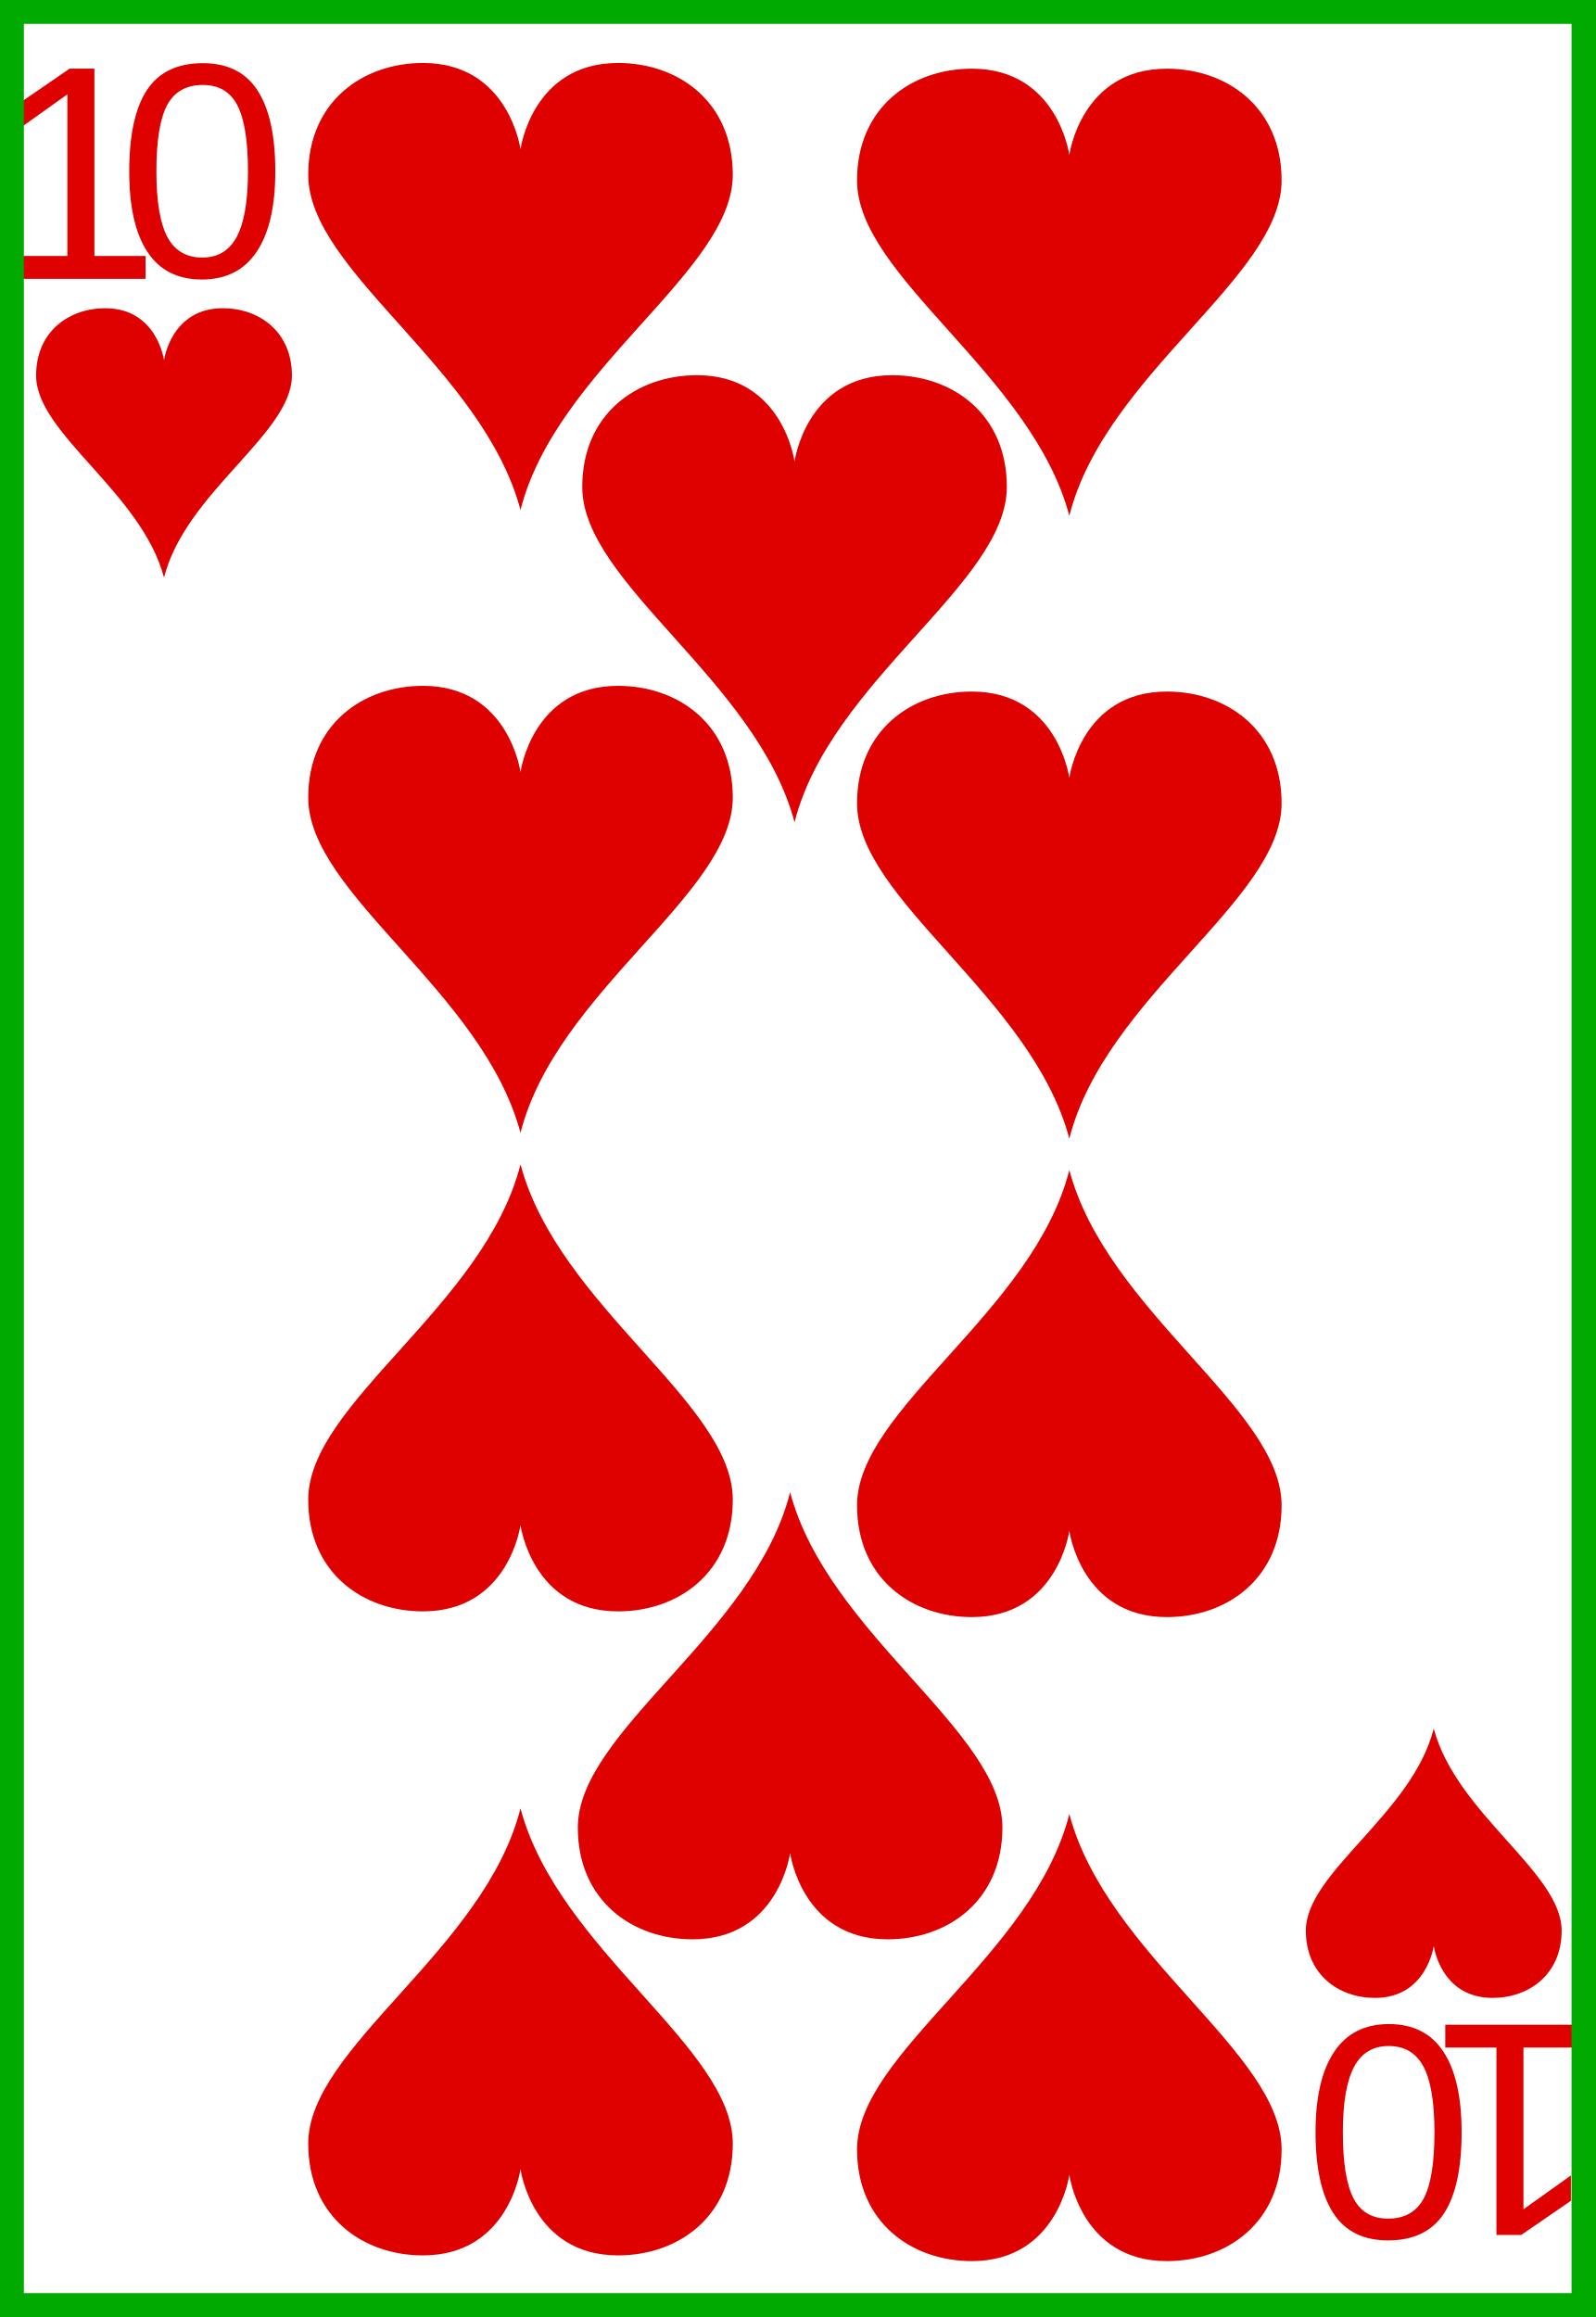
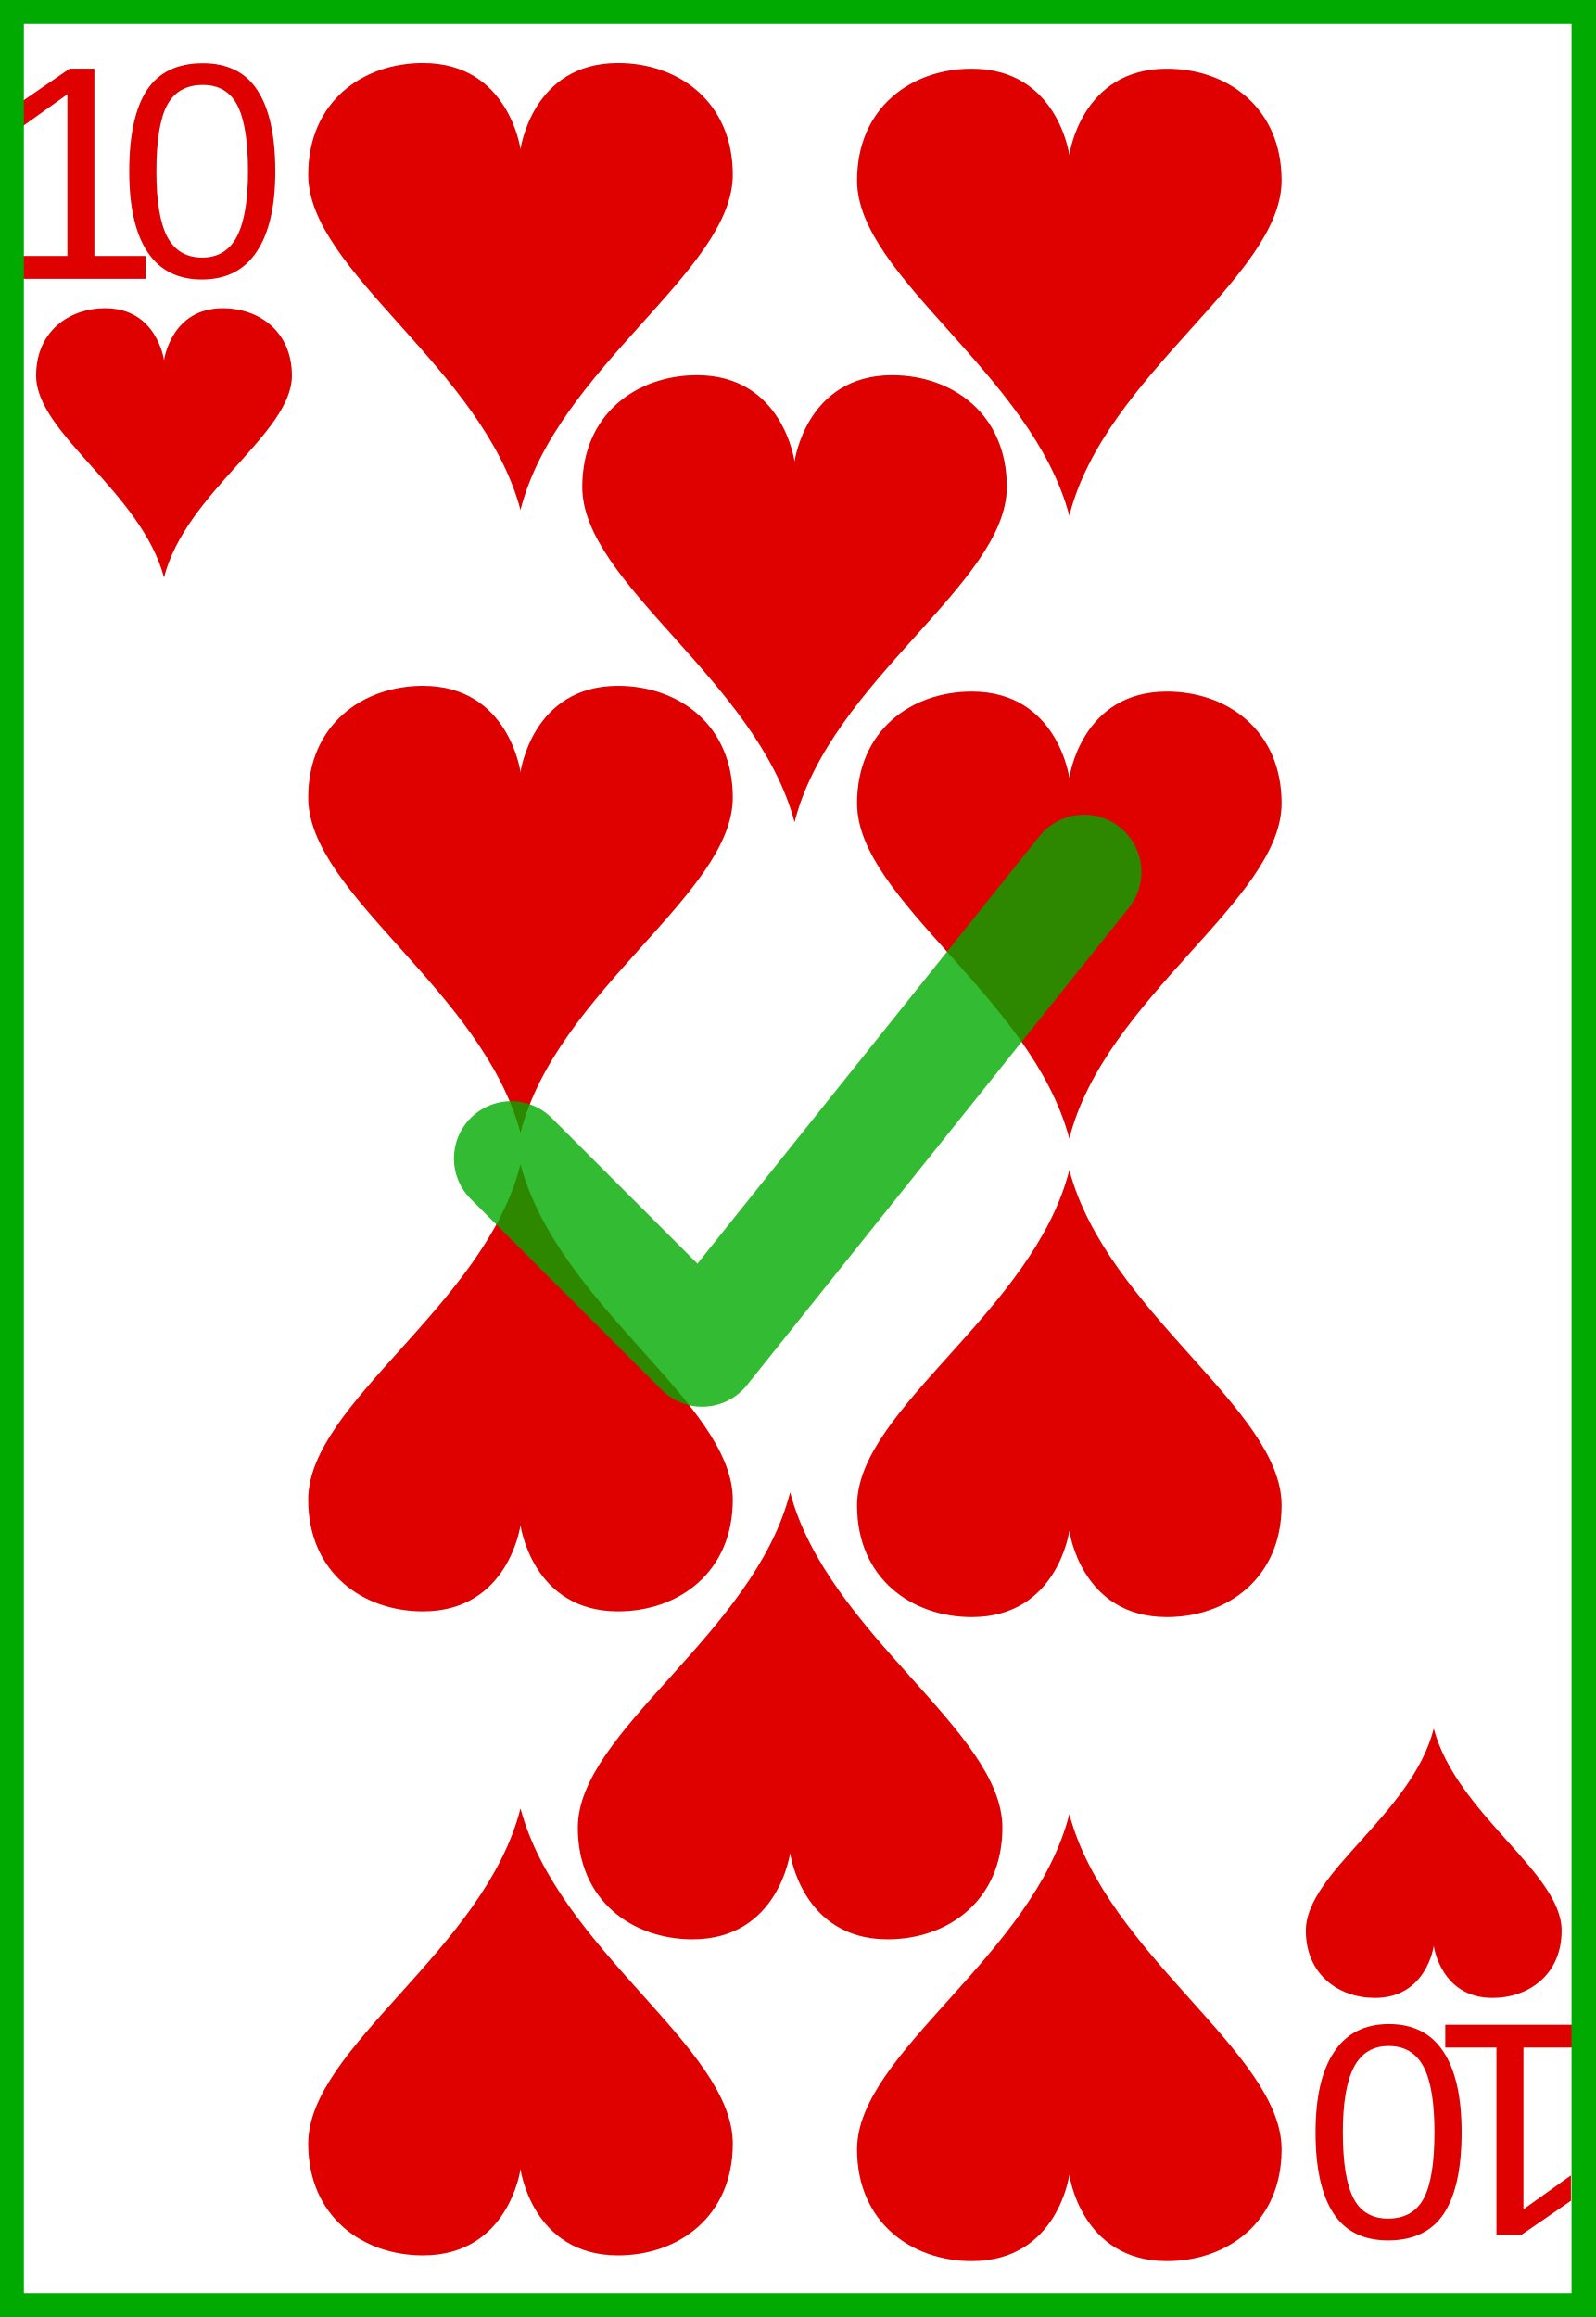
<svg xmlns="http://www.w3.org/2000/svg" xmlns:xlink="http://www.w3.org/1999/xlink" width="167.087pt" height="242.667pt" viewBox="0 0 167.087 242.667" xml:space="preserve" id="svg2" version="1.1">
  <defs id="defs41">
    <radialGradient xlink:href="#linearGradient3773" id="radialGradient3781" cx="-0.158" cy="-8.835" fx="-0.158" fy="-8.835" r="8" gradientTransform="matrix(-1.584269,-0.02349808,0.03071979,-2.477574,-0.2485638,-26.71351)" gradientUnits="userSpaceOnUse" />
    <linearGradient id="linearGradient3773">
      <stop style="stop-color:#000000;stop-opacity:1;" offset="0" id="stop3775" />
      <stop style="stop-color:#000000;stop-opacity:0.649;" offset="1" id="stop3777" />
    </linearGradient>
    <radialGradient xlink:href="#linearGradient3773" id="radialGradient3957" cx="-0.158" cy="-8.835" fx="-0.158" fy="-8.835" r="8" gradientTransform="matrix(-1.584269,-0.02349808,0.03071979,-2.477574,-0.2485638,-26.71351)" gradientUnits="userSpaceOnUse" />
    <linearGradient id="linearGradient3959">
      <stop style="stop-color:#000000;stop-opacity:1;" offset="0" id="stop3961" />
      <stop style="stop-color:#000000;stop-opacity:0.649;" offset="1" id="stop3963" />
    </linearGradient>
    <radialGradient r="81.903" fy="509.476" fx="168.025" cy="509.476" cx="168.025" gradientTransform="matrix(1.25656,-0.7774064,0.3366382,0.5361257,-221.2021,359.2426)" gradientUnits="userSpaceOnUse" id="radialGradient3975" xlink:href="#linearGradient3784-4" />
    <linearGradient id="linearGradient3784-4">
      <stop style="stop-color:#ffffff;stop-opacity:0.435;" offset="0" id="stop3786-8" />
      <stop style="stop-color:#000000;stop-opacity:0;" offset="1" id="stop3788-6" />
    </linearGradient>
    <radialGradient xlink:href="#linearGradient3784-4-5" id="radialGradient3929" gradientUnits="userSpaceOnUse" gradientTransform="matrix(1.25656,-0.7774064,0.3366382,0.5361257,-221.2021,359.2426)" cx="168.025" cy="509.476" fx="168.025" fy="509.476" r="81.903" />
    <linearGradient id="linearGradient3784-4-5">
      <stop style="stop-color:#ffffff;stop-opacity:0.489;" offset="0" id="stop3786-8-0" />
      <stop style="stop-color:#000000;stop-opacity:0;" offset="1" id="stop3788-6-3" />
    </linearGradient>
    <radialGradient xlink:href="#linearGradient3784-4-1" id="radialGradient3927" gradientUnits="userSpaceOnUse" gradientTransform="matrix(1.25656,-0.7774064,0.3366382,0.5361257,-221.2021,359.2426)" cx="168.025" cy="509.476" fx="168.025" fy="509.476" r="81.903" />
    <linearGradient id="linearGradient3784-4-1">
      <stop style="stop-color:#ffffff;stop-opacity:0.237;" offset="0" id="stop3786-8-03" />
      <stop style="stop-color:#000000;stop-opacity:0;" offset="1" id="stop3788-6-6" />
    </linearGradient>
    <radialGradient xlink:href="#linearGradient3768" id="radialGradient3776" cx="-0.206" cy="-4.579" fx="-0.206" fy="-4.579" r="8" gradientTransform="matrix(-1,0,0,-1.720176,-0.4120407,-13.02719)" gradientUnits="userSpaceOnUse" />
    <linearGradient id="linearGradient3768">
      <stop style="stop-color:#df0000;stop-opacity:1;" offset="0" id="stop3770" />
      <stop style="stop-color:#df0000;stop-opacity:0.672;" offset="1" id="stop3772" />
    </linearGradient>
    <radialGradient r="81.903" fy="511.223" fx="171.487" cy="511.223" cx="171.487" gradientTransform="matrix(1.152989,-0.6739155,0.3948202,0.6754904,-233.6326,270.4008)" gradientUnits="userSpaceOnUse" id="radialGradient4013" xlink:href="#linearGradient3784-4-6" />
    <linearGradient id="linearGradient3784-4-6">
      <stop style="stop-color:#ffffff;stop-opacity:0.313;" offset="0" id="stop3786-8-8" />
      <stop style="stop-color:#000000;stop-opacity:0;" offset="1" id="stop3788-6-8" />
    </linearGradient>
    <radialGradient r="81.903" fy="492.632" fx="159.354" cy="492.632" cx="159.354" gradientTransform="matrix(1.089478,-0.715138,0.4464527,0.6562658,-244.9333,290.9185)" gradientUnits="userSpaceOnUse" id="radialGradient4013-8" xlink:href="#linearGradient3784-4-2" />
    <linearGradient id="linearGradient3784-4-2">
      <stop style="stop-color:#ffffff;stop-opacity:0.29;" offset="0" id="stop3786-8-1" />
      <stop style="stop-color:#000000;stop-opacity:0;" offset="1" id="stop3788-6-5" />
    </linearGradient>
    <radialGradient r="81.903" fy="492.632" fx="159.354" cy="492.632" cx="159.354" gradientTransform="matrix(1.089478,-0.715138,0.4464527,0.6562658,-244.9333,290.9185)" gradientUnits="userSpaceOnUse" id="radialGradient3073" xlink:href="#linearGradient3784-4-2" />
  </defs>
  <g id="Layer_x0020_1" style="fill-rule:nonzero;clip-rule:nonzero;stroke:#000000;stroke-miterlimit:4;">
    <path style="fill:#FFFFFF;stroke-width:0.5;" d="M166.837,235.548c0,3.777-3.087,6.869-6.871,6.869H7.111c-3.775,0-6.861-3.092-6.861-6.869V7.12C0.25,3.343,3.336,0.25,7.111,0.25h152.855    c3.784,0,6.871,3.093,6.871,6.87v228.428z" id="path5" />
    <g style="stroke:none;" id="g7">
      <g id="g9">
				
			</g>
    </g>
    <g id="g15">
			
		</g>
    <g id="g19">
			
		</g>
    <g style="stroke:none;" id="g23">
      <g id="g25">
				
			</g>
    </g>
    <g style="stroke:none;" id="g31">
      <g id="g33">
				
			</g>
    </g>
  </g>
  <text xml:space="preserve" style="font-size:32px;font-style:normal;font-weight:normal;line-height:125%;letter-spacing:0px;word-spacing:0px;fill:#df0000;fill-opacity:1;stroke:none;font-family:Bitstream Vera Sans" x="-0.987" y="29.203" id="text3788">
    <tspan id="tspan3790" x="-0.987" y="29.203" style="font-style:normal;font-variant:normal;font-weight:normal;font-stretch:normal;fill:#df0000;fill-opacity:1;font-family:Arial;-inkscape-font-specification:Arial">1</tspan>
  </text>
  <g transform="matrix(1.674307,0,0,1.566992,17.17751,46.38532)" id="layer1-9-6" style="fill:#df0000;fill-opacity:1">
    <path style="fill:#df0000;fill-opacity:1" id="hl-8" d="M 3.676,-9 C 0.433,-9 0,-5.523 0,-5.523 0,-5.523 -0.433,-9 -3.676,-9 -5.946,-9 -8,-7.441 -8,-4.5 -8,-0.614 -1.421,3.294 0,9 1.352,3.299 8,-0.614 8,-4.5 8,-7.441 5.946,-9 3.676,-9 z" />
  </g>
  <g transform="matrix(-1.674307,0,0,-1.566992,150.156,195.1431)" id="layer1-9-6-5" style="fill:#df0000;fill-opacity:1">
    <path style="fill:#df0000;fill-opacity:1" id="hl-8-1" d="M 3.676,-9 C 0.433,-9 0,-5.523 0,-5.523 0,-5.523 -0.433,-9 -3.676,-9 -5.946,-9 -8,-7.441 -8,-4.5 -8,-0.614 -1.421,3.294 0,9 1.352,3.299 8,-0.614 8,-4.5 8,-7.441 5.946,-9 3.676,-9 z" />
  </g>
  <g transform="matrix(2.779008,0,0,2.600887,54.51227,30.00377)" id="layer1-9-6-8" style="fill:#df0000;fill-opacity:1">
    <path style="fill:#df0000;fill-opacity:1" id="hl-8-8" d="M 3.676,-9 C 0.433,-9 0,-5.523 0,-5.523 0,-5.523 -0.433,-9 -3.676,-9 -5.946,-9 -8,-7.441 -8,-4.5 -8,-0.614 -1.421,3.294 0,9 1.352,3.299 8,-0.614 8,-4.5 8,-7.441 5.946,-9 3.676,-9 z" />
  </g>
  <g transform="matrix(-2.779008,0,0,-2.600887,54.51227,212.8062)" id="layer1-9-6-8-9" style="fill:#df0000;fill-opacity:1">
    <path style="fill:#df0000;fill-opacity:1" id="hl-8-8-5" d="M 3.676,-9 C 0.433,-9 0,-5.523 0,-5.523 0,-5.523 -0.433,-9 -3.676,-9 -5.946,-9 -8,-7.441 -8,-4.5 -8,-0.614 -1.421,3.294 0,9 1.352,3.299 8,-0.614 8,-4.5 8,-7.441 5.946,-9 3.676,-9 z" />
  </g>
  <g transform="matrix(2.779008,0,0,2.600887,54.51227,95.23862)" id="layer1-9-6-8-8" style="fill:#df0000;fill-opacity:1">
    <path style="fill:#df0000;fill-opacity:1" id="hl-8-8-8" d="M 3.676,-9 C 0.433,-9 0,-5.523 0,-5.523 0,-5.523 -0.433,-9 -3.676,-9 -5.946,-9 -8,-7.441 -8,-4.5 -8,-0.614 -1.421,3.294 0,9 1.352,3.299 8,-0.614 8,-4.5 8,-7.441 5.946,-9 3.676,-9 z" />
  </g>
  <g transform="matrix(-2.779008,0,0,-2.600887,54.51227,145.356)" id="layer1-9-6-8-884-8" style="fill:#df0000;fill-opacity:1">
    <path style="fill:#df0000;fill-opacity:1" id="hl-8-8-3-8" d="M 3.676,-9 C 0.433,-9 0,-5.523 0,-5.523 0,-5.523 -0.433,-9 -3.676,-9 -5.946,-9 -8,-7.441 -8,-4.5 -8,-0.614 -1.421,3.294 0,9 1.352,3.299 8,-0.614 8,-4.5 8,-7.441 5.946,-9 3.676,-9 z" />
  </g>
  <g transform="matrix(2.779008,0,0,2.600887,111.9909,30.60254)" id="layer1-9-6-8-7" style="fill:#df0000;fill-opacity:1">
    <path style="fill:#df0000;fill-opacity:1" id="hl-8-8-1" d="M 3.676,-9 C 0.433,-9 0,-5.523 0,-5.523 0,-5.523 -0.433,-9 -3.676,-9 -5.946,-9 -8,-7.441 -8,-4.5 -8,-0.614 -1.421,3.294 0,9 1.352,3.299 8,-0.614 8,-4.5 8,-7.441 5.946,-9 3.676,-9 z" />
  </g>
  <g transform="matrix(-2.779008,0,0,-2.600887,111.9909,213.4049)" id="layer1-9-6-8-9-7" style="fill:#df0000;fill-opacity:1">
    <path style="fill:#df0000;fill-opacity:1" id="hl-8-8-5-2" d="M 3.676,-9 C 0.433,-9 0,-5.523 0,-5.523 0,-5.523 -0.433,-9 -3.676,-9 -5.946,-9 -8,-7.441 -8,-4.5 -8,-0.614 -1.421,3.294 0,9 1.352,3.299 8,-0.614 8,-4.5 8,-7.441 5.946,-9 3.676,-9 z" />
  </g>
  <g transform="matrix(2.779008,0,0,2.600887,111.9909,95.8374)" id="layer1-9-6-8-8-7" style="fill:#df0000;fill-opacity:1">
    <path style="fill:#df0000;fill-opacity:1" id="hl-8-8-8-2" d="M 3.676,-9 C 0.433,-9 0,-5.523 0,-5.523 0,-5.523 -0.433,-9 -3.676,-9 -5.946,-9 -8,-7.441 -8,-4.5 -8,-0.614 -1.421,3.294 0,9 1.352,3.299 8,-0.614 8,-4.5 8,-7.441 5.946,-9 3.676,-9 z" />
  </g>
  <g transform="matrix(-2.779008,0,0,-2.600887,111.9909,145.9548)" id="layer1-9-6-8-884-8-2" style="fill:#df0000;fill-opacity:1">
    <path style="fill:#df0000;fill-opacity:1" id="hl-8-8-3-8-6" d="M 3.676,-9 C 0.433,-9 0,-5.523 0,-5.523 0,-5.523 -0.433,-9 -3.676,-9 -5.946,-9 -8,-7.441 -8,-4.5 -8,-0.614 -1.421,3.294 0,9 1.352,3.299 8,-0.614 8,-4.5 8,-7.441 5.946,-9 3.676,-9 z" />
  </g>
  <g transform="matrix(2.779008,0,0,2.600887,83.21339,62.70455)" id="layer1-9-6-8-91" style="fill:#df0000;fill-opacity:1">
    <path style="fill:#df0000;fill-opacity:1" id="hl-8-8-7" d="M 3.676,-9 C 0.433,-9 0,-5.523 0,-5.523 0,-5.523 -0.433,-9 -3.676,-9 -5.946,-9 -8,-7.441 -8,-4.5 -8,-0.614 -1.421,3.294 0,9 1.352,3.299 8,-0.614 8,-4.5 8,-7.441 5.946,-9 3.676,-9 z" />
  </g>
  <g transform="matrix(-2.779008,0,0,-2.600887,82.74851,179.7029)" id="layer1-9-6-8-9-6" style="fill:#df0000;fill-opacity:1">
    <path style="fill:#df0000;fill-opacity:1" id="hl-8-8-5-8" d="M 3.676,-9 C 0.433,-9 0,-5.523 0,-5.523 0,-5.523 -0.433,-9 -3.676,-9 -5.946,-9 -8,-7.441 -8,-4.5 -8,-0.614 -1.421,3.294 0,9 1.352,3.299 8,-0.614 8,-4.5 8,-7.441 5.946,-9 3.676,-9 z" />
  </g>
  <text xml:space="preserve" style="font-size:32px;font-style:normal;font-weight:normal;line-height:125%;letter-spacing:0px;word-spacing:0px;fill:#df0000;fill-opacity:1;stroke:none;font-family:Bitstream Vera Sans" x="12.287" y="28.96" id="text3788-43">
    <tspan id="tspan3790-1" x="12.287" y="28.96" style="font-style:normal;font-variant:normal;font-weight:normal;font-stretch:normal;fill:#df0000;fill-opacity:1;font-family:Arial;-inkscape-font-specification:Arial">0</tspan>
  </text>
  <text xml:space="preserve" style="font-size:32px;font-style:normal;font-weight:normal;line-height:125%;letter-spacing:0px;word-spacing:0px;fill:#df0000;fill-opacity:1;stroke:none;font-family:Bitstream Vera Sans" x="-167.598" y="-212.06" id="text3788-7" transform="scale(-1,-1)">
    <tspan id="tspan3790-5" x="-167.598" y="-212.06" style="font-style:normal;font-variant:normal;font-weight:normal;font-stretch:normal;fill:#df0000;fill-opacity:1;font-family:Arial;-inkscape-font-specification:Arial">1</tspan>
  </text>
  <text xml:space="preserve" style="font-size:32px;font-style:normal;font-weight:normal;line-height:125%;letter-spacing:0px;word-spacing:0px;fill:#df0000;fill-opacity:1;stroke:none;font-family:Bitstream Vera Sans" x="-154.324" y="-212.302" id="text3788-43-8" transform="scale(-1,-1)">
    <tspan id="tspan3790-1-7" x="-154.324" y="-212.302" style="font-style:normal;font-variant:normal;font-weight:normal;font-stretch:normal;fill:#df0000;fill-opacity:1;font-family:Arial;-inkscape-font-specification:Arial">0</tspan>
  </text>
+   <path d="M 53.54 121.33 L 73.54 141.33 L 113.54 91.33" fill="none" stroke="#00AA00" stroke-width="12" stroke-linecap="round" stroke-linejoin="round" opacity="0.8" />
  <rect x="0" y="0" width="167.087" height="242.667" fill="none" stroke="#00AA00" stroke-width="5" />
</svg>
